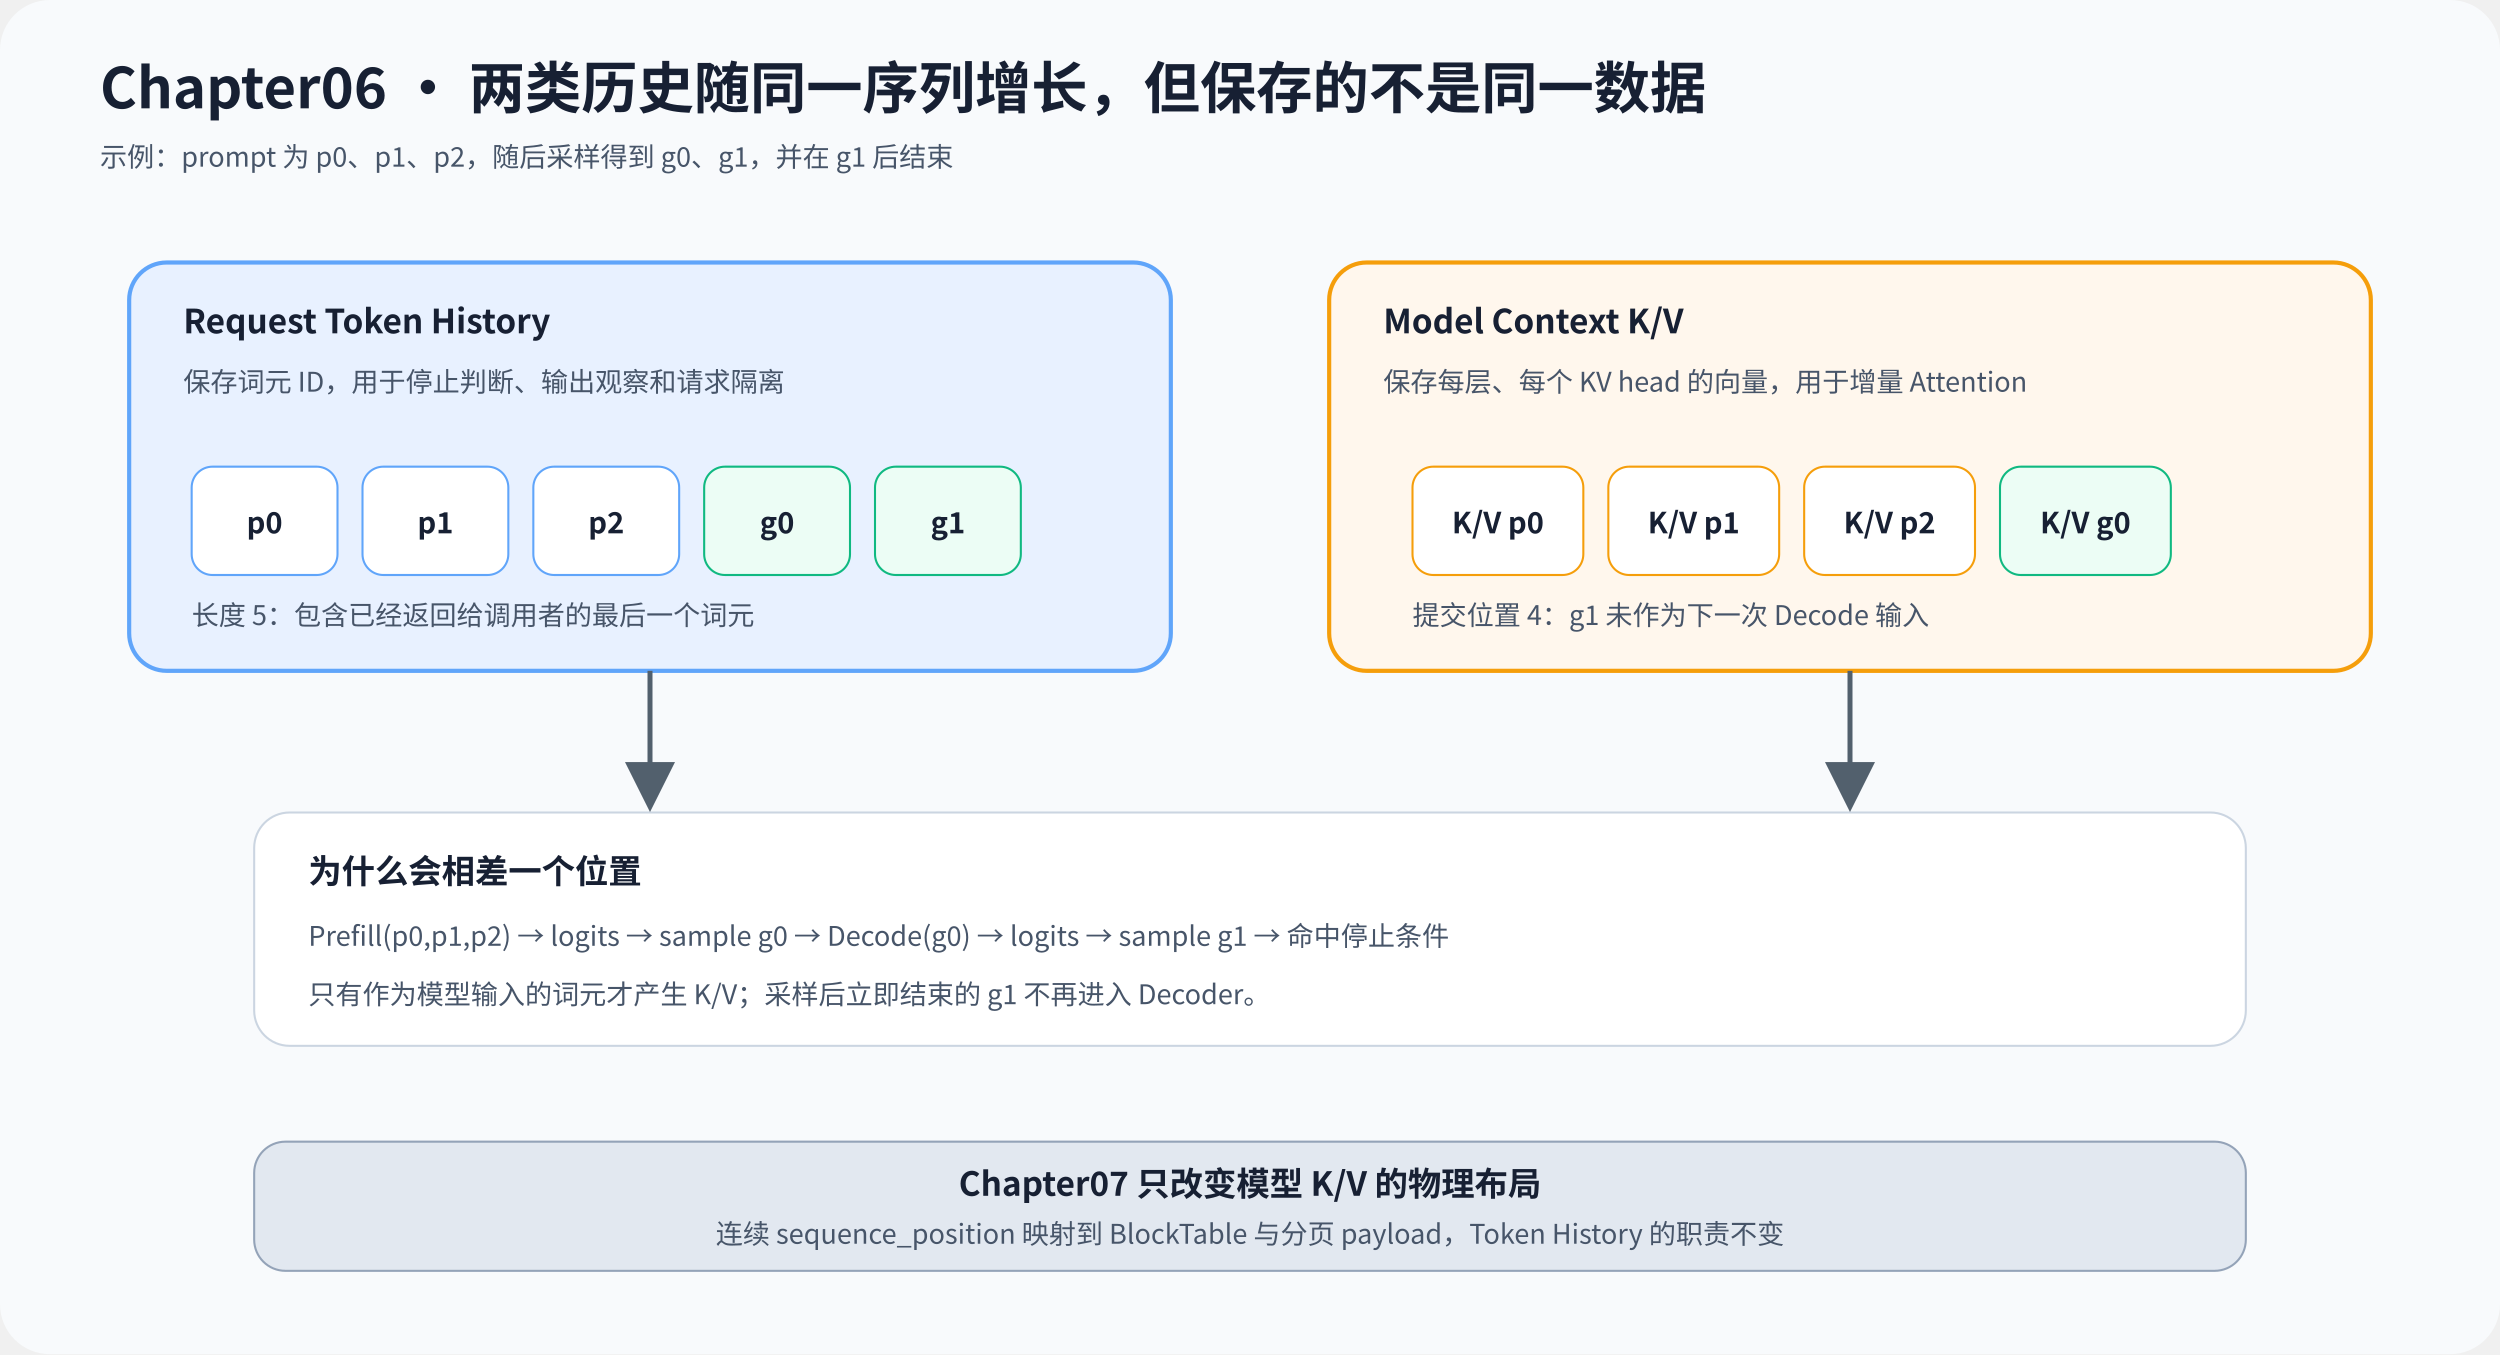
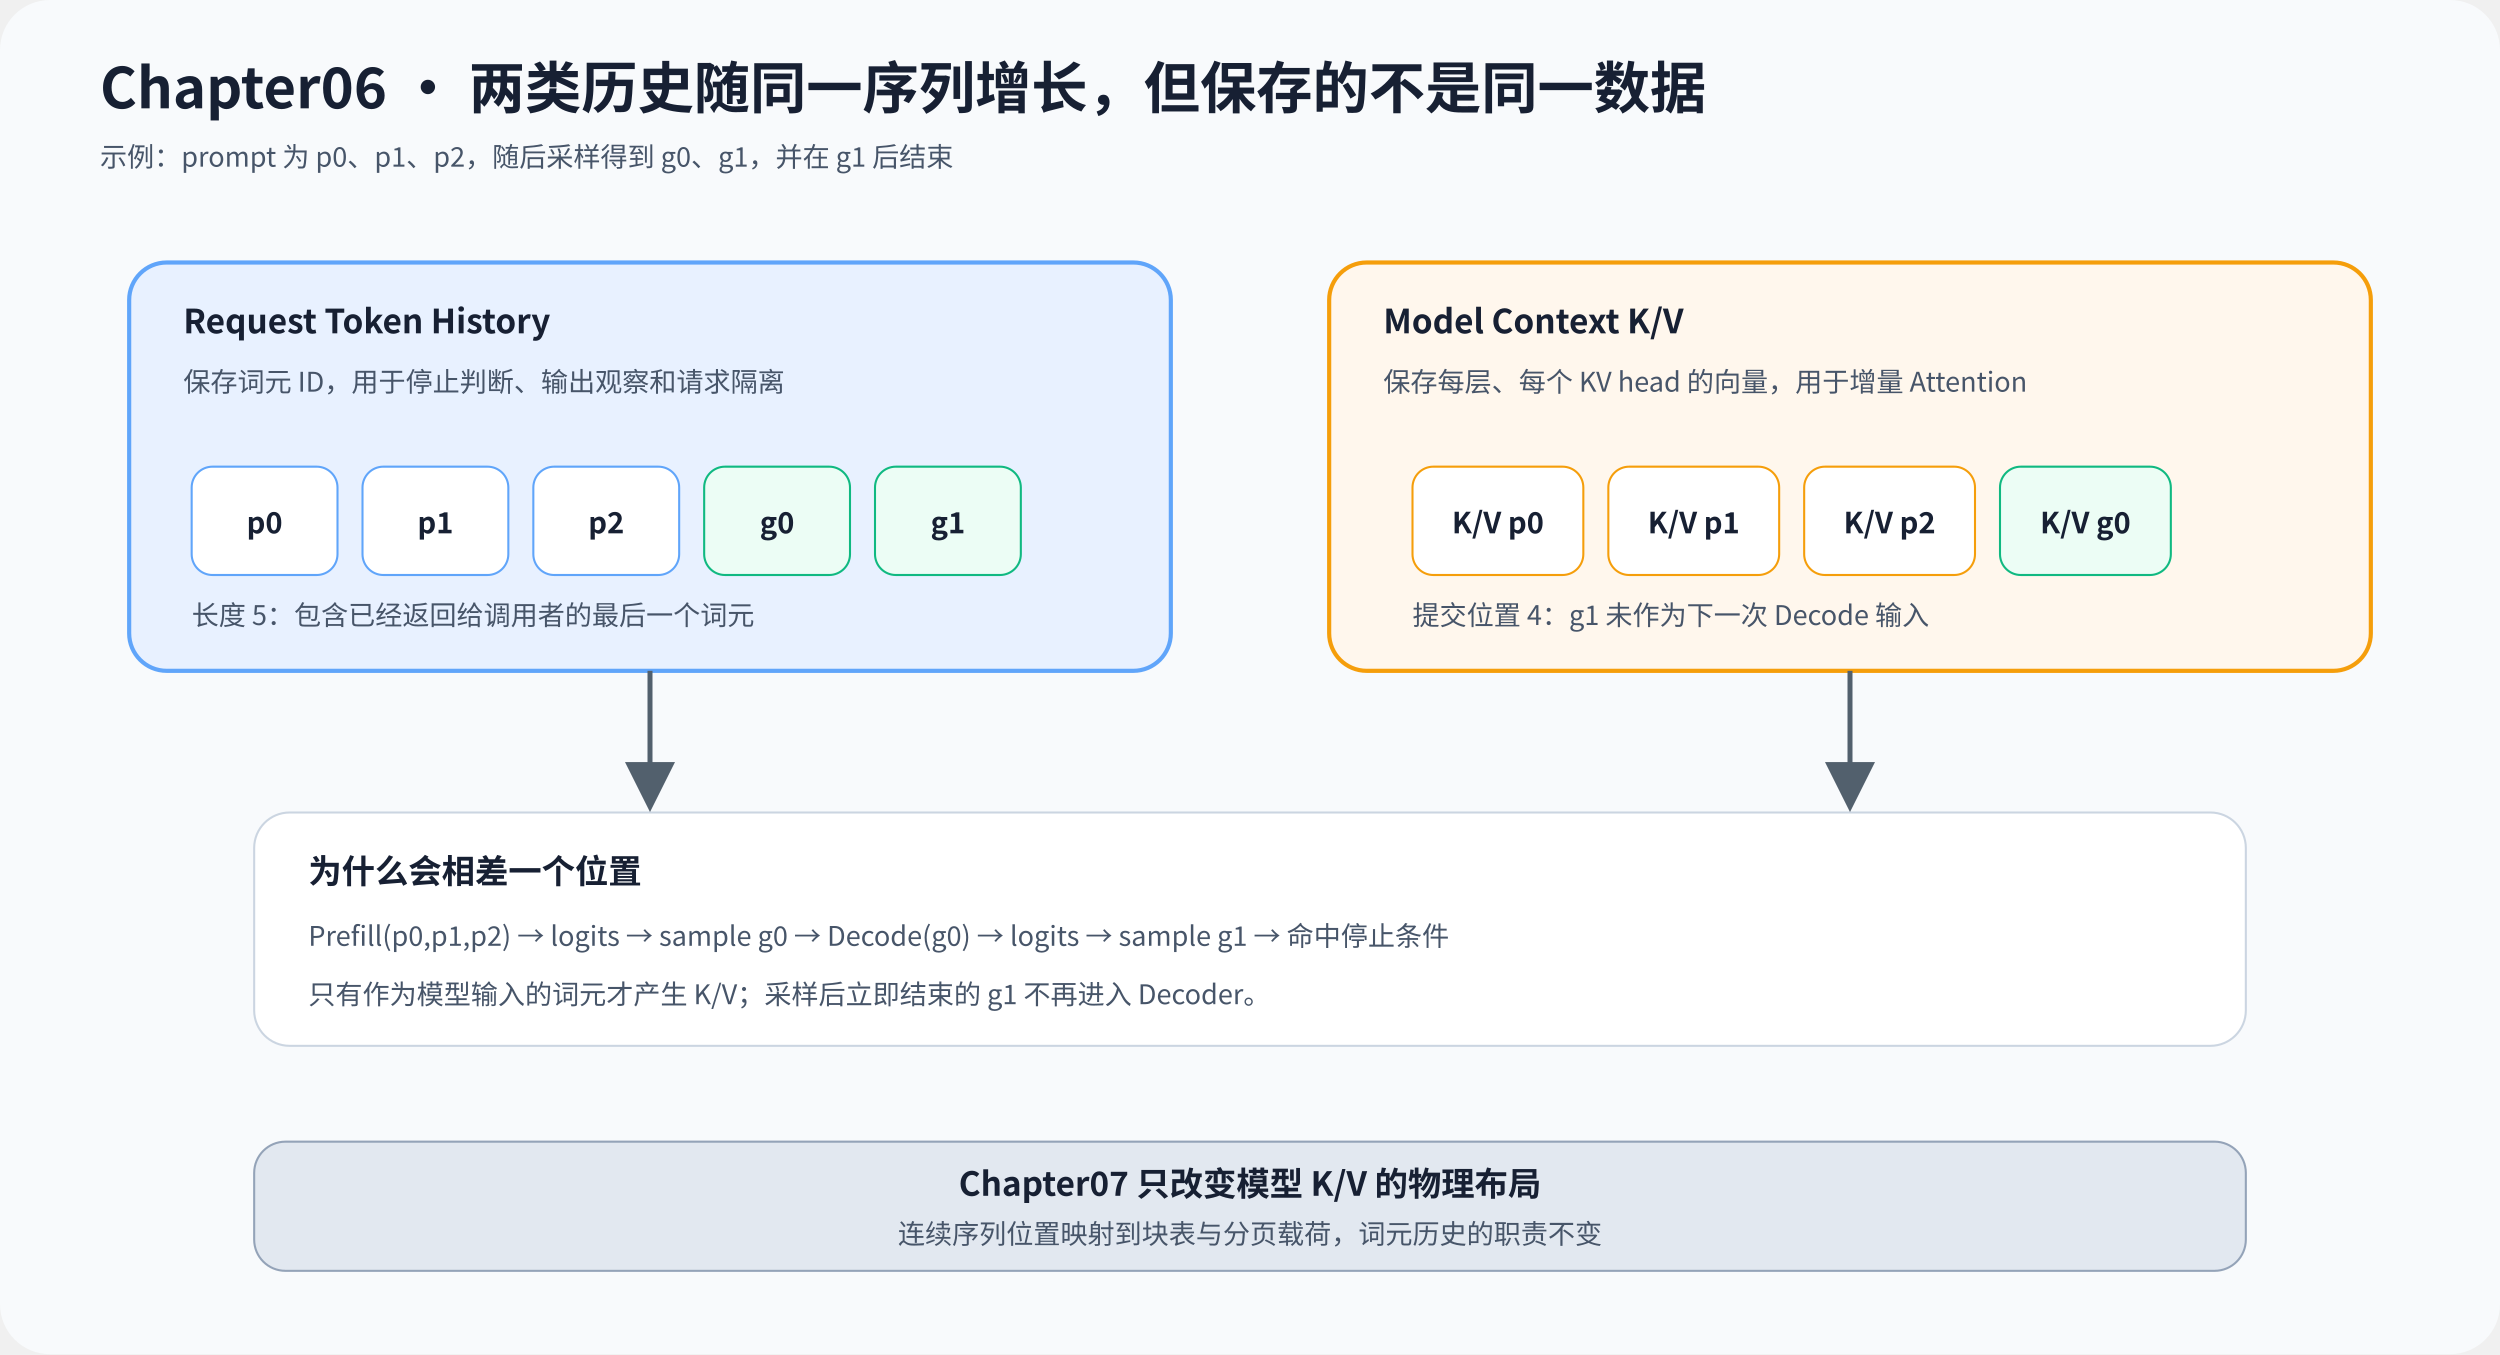
<svg xmlns="http://www.w3.org/2000/svg" viewBox="0 0 1200 650" role="img" aria-labelledby="title desc">
  <defs>
    <marker id="arrow" markerWidth="10" markerHeight="10" refX="8" refY="5" orient="auto">
      <path d="M0 0L10 5L0 10Z" fill="#52606d" />
    </marker>
    <style>
      text { font-family: "Noto Sans CJK SC", "Droid Sans Fallback", sans-serif; }
      .title { font-size: 27px; font-weight: 700; fill: #172033; }
      .label { font-size: 16px; font-weight: 700; fill: #172033; }
      .text { font-size: 13px; fill: #475569; }
      .token { font-size: 14px; font-weight: 700; fill: #172033; }
      .line { fill: none; stroke: #52606d; stroke-width: 2.4; marker-end: url(#arrow); }
    </style>
  </defs>
  <rect width="1200" height="650" rx="24" fill="#f8fafc" />
  <text x="48" y="52" class="title">Chapter06 · 两类历史随同一序列增长，但保存的不是同一数据</text>
  <text x="48" y="80" class="text">示例：prompt 为 p0、p1、p2，随后采样得到 g0、g1，并在 g1 后结束</text>
  <rect x="62" y="126" width="500" height="196" rx="18" fill="#e8f1ff" stroke="#60a5fa" stroke-width="2" />
  <text x="88" y="160" class="label">Request Token History</text>
  <text x="88" y="188" class="text">保存词元 ID，用于停止判断、输出观察和请求隔离</text>
  <g text-anchor="middle">
    <rect x="92" y="224" width="70" height="52" rx="10" fill="#fff" stroke="#60a5fa" />
    <text x="127" y="256" class="token">p0</text>
    <rect x="174" y="224" width="70" height="52" rx="10" fill="#fff" stroke="#60a5fa" />
    <text x="209" y="256" class="token">p1</text>
    <rect x="256" y="224" width="70" height="52" rx="10" fill="#fff" stroke="#60a5fa" />
    <text x="291" y="256" class="token">p2</text>
    <rect x="338" y="224" width="70" height="52" rx="10" fill="#ecfdf5" stroke="#10b981" />
    <text x="373" y="256" class="token">g0</text>
    <rect x="420" y="224" width="70" height="52" rx="10" fill="#ecfdf5" stroke="#10b981" />
    <text x="455" y="256" class="token">g1</text>
  </g>
  <text x="92" y="300" class="text">长度 5：包含已经返回给调用者的最后一个词元</text>
  <rect x="638" y="126" width="500" height="196" rx="18" fill="#fff7ed" stroke="#f59e0b" stroke-width="2" />
  <text x="664" y="160" class="label">Model Context K/V</text>
  <text x="664" y="188" class="text">保存每层、每个 KV head 的向量，用于增量 Attention</text>
  <g text-anchor="middle">
    <rect x="678" y="224" width="82" height="52" rx="10" fill="#fff" stroke="#f59e0b" />
    <text x="719" y="256" class="token">K/V p0</text>
    <rect x="772" y="224" width="82" height="52" rx="10" fill="#fff" stroke="#f59e0b" />
    <text x="813" y="256" class="token">K/V p1</text>
    <rect x="866" y="224" width="82" height="52" rx="10" fill="#fff" stroke="#f59e0b" />
    <text x="907" y="256" class="token">K/V p2</text>
    <rect x="960" y="224" width="82" height="52" rx="10" fill="#ecfdf5" stroke="#10b981" />
    <text x="1001" y="256" class="token">K/V g0</text>
  </g>
  <text x="678" y="300" class="text">提交位置 4：g1 未作为下一次 Decode 输入</text>
  <rect x="122" y="390" width="956" height="112" rx="17" fill="#fff" stroke="#cbd5e1" />
  <text x="148" y="424" class="label">为什么会相差一个位置</text>
  <text x="148" y="454" class="text">Prefill(p0,p1,p2) → logits → sample g0 → Decode(g0) → logits → sample g1 → 命中停止条件</text>
  <text x="148" y="482" class="text">只有作为模型输入的词元才产生 K/V；采样后立即结束的 g1 不再进入 Decoder。</text>
  <path d="M312 322V385" class="line" />
  <path d="M888 322V385" class="line" />
  <rect x="122" y="548" width="956" height="62" rx="15" fill="#e2e8f0" stroke="#94a3b8" />
  <text x="600" y="574" text-anchor="middle" class="label">Chapter07 只改变模型 K/V 的物理布局</text>
-   <text x="600" y="597" text-anchor="middle" class="text">连续 sequence_position 映射到 BlockTable 与分页 payload，Token History 的职责不变</text>
+   <text x="600" y="597" text-anchor="middle" class="text">连续序列位置映射到块表与分页载荷，词元历史的职责不变</text>
</svg>
